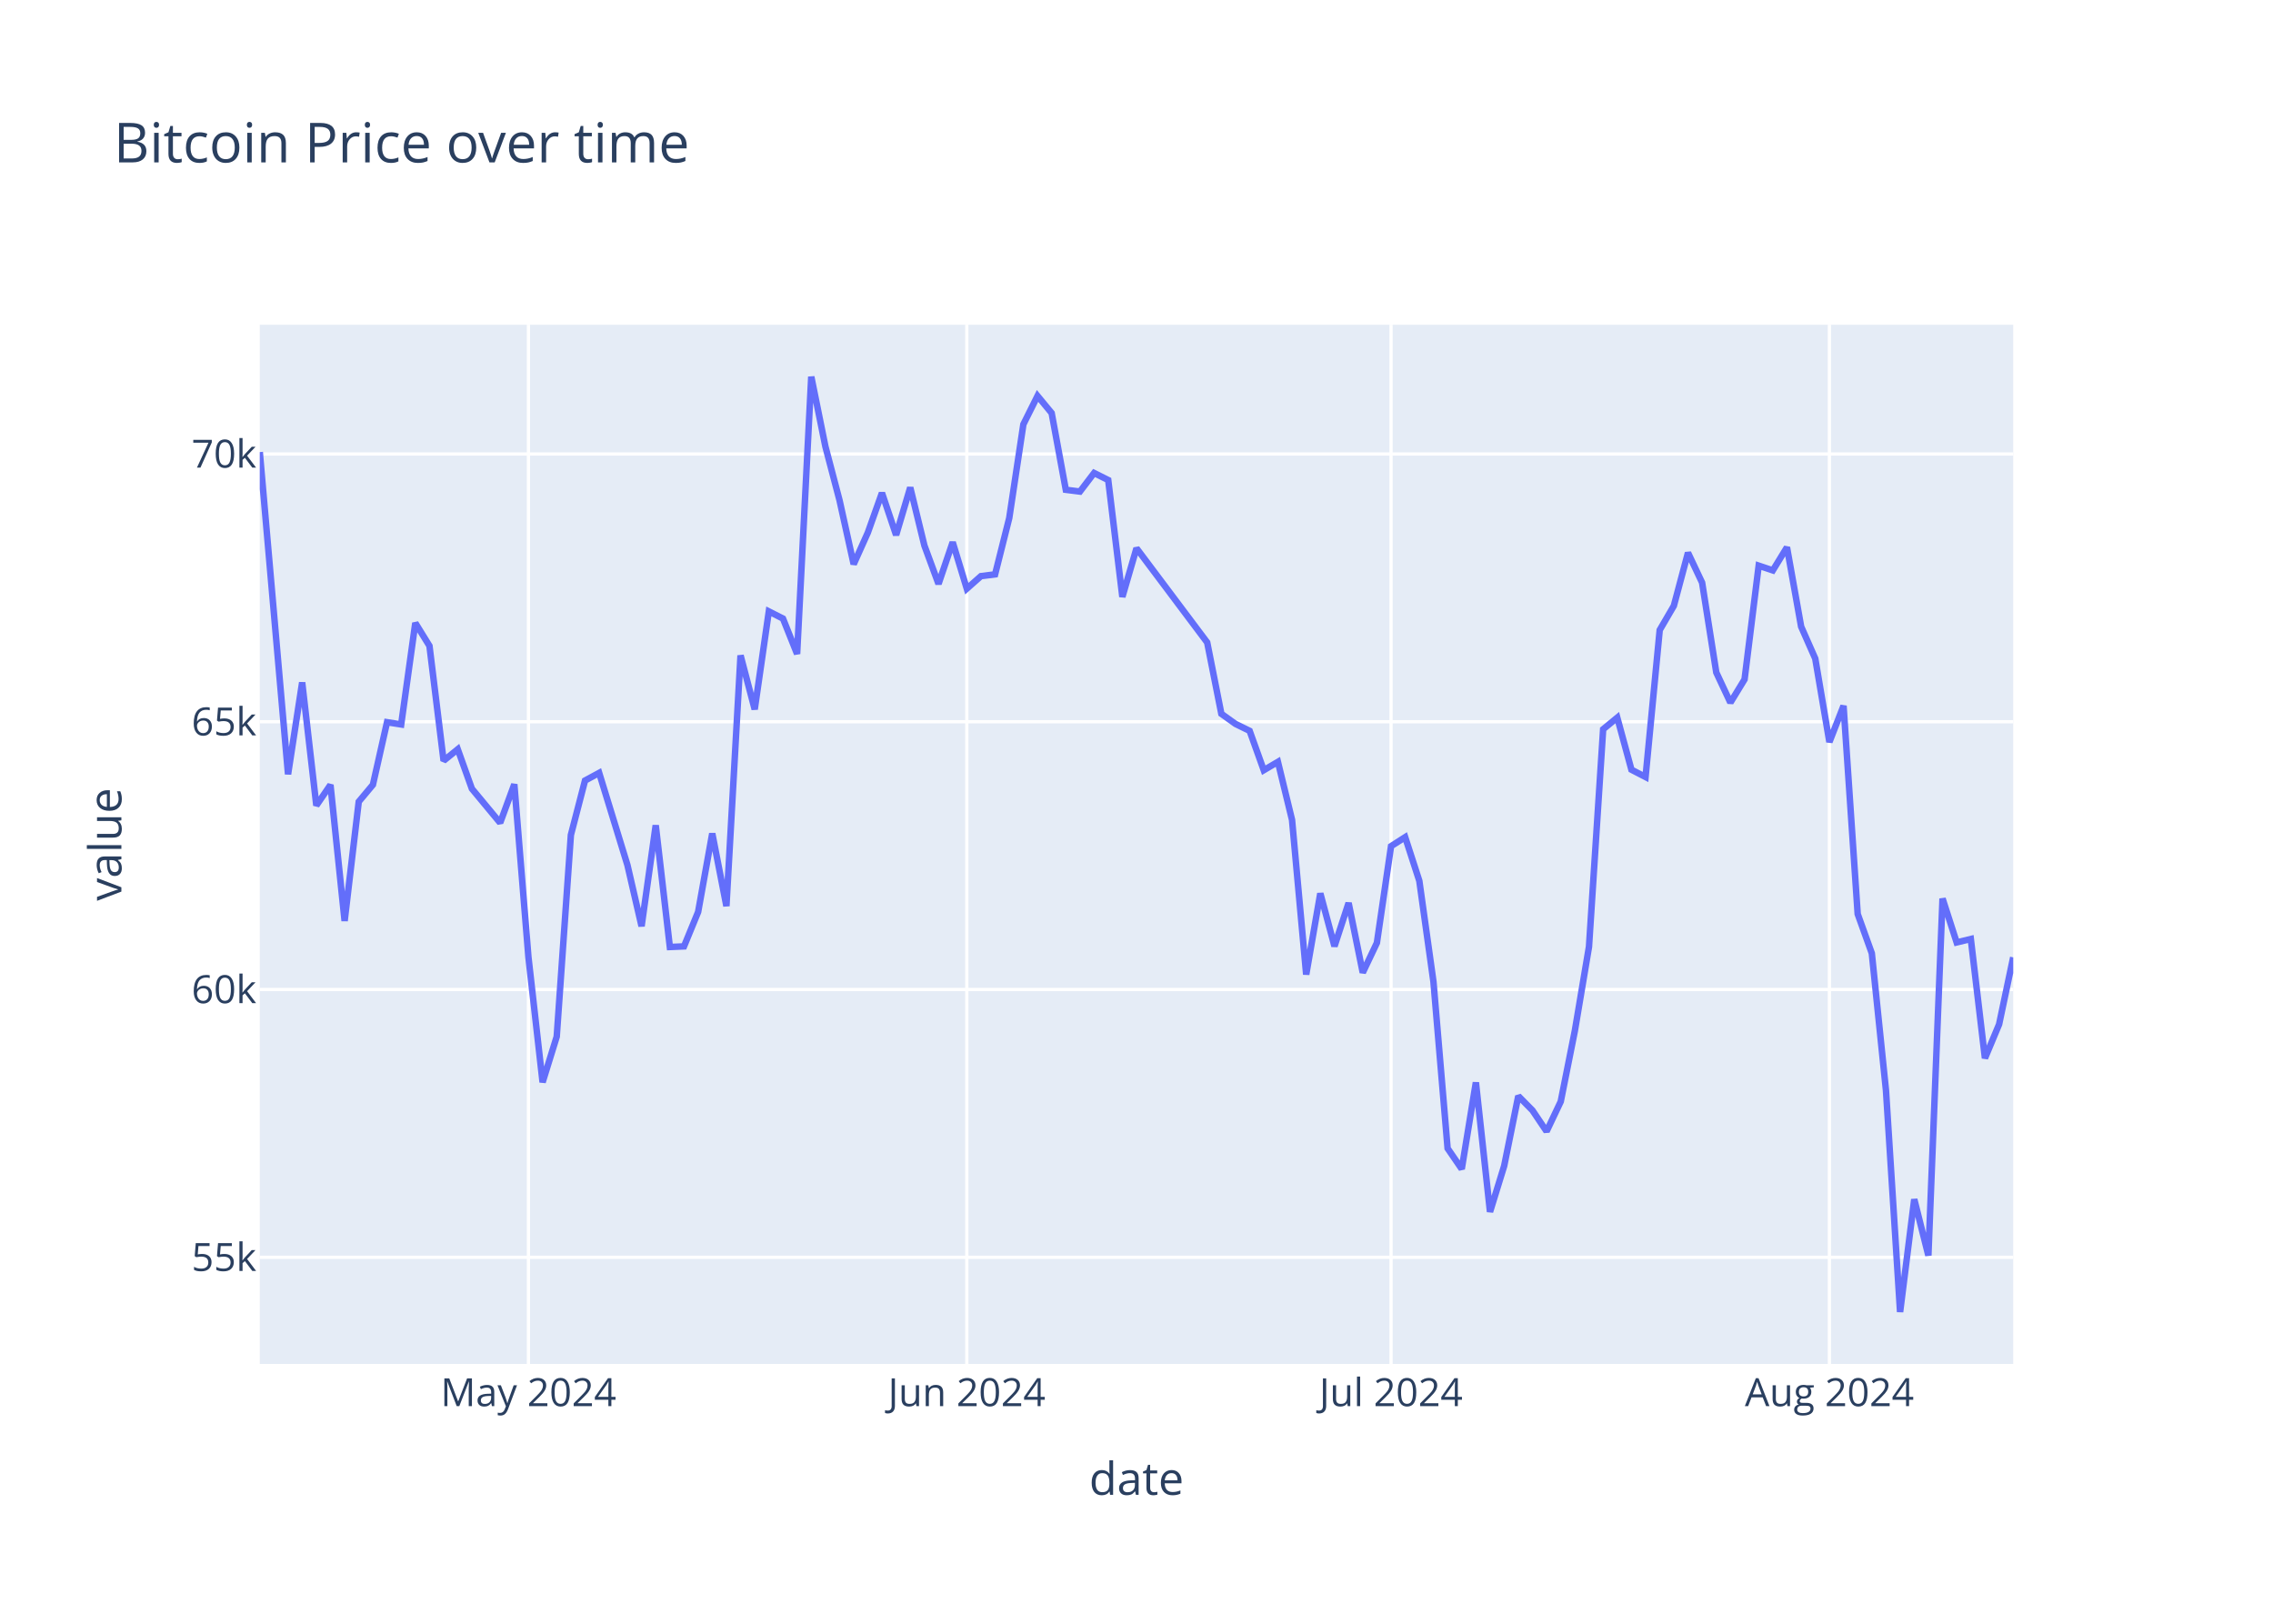
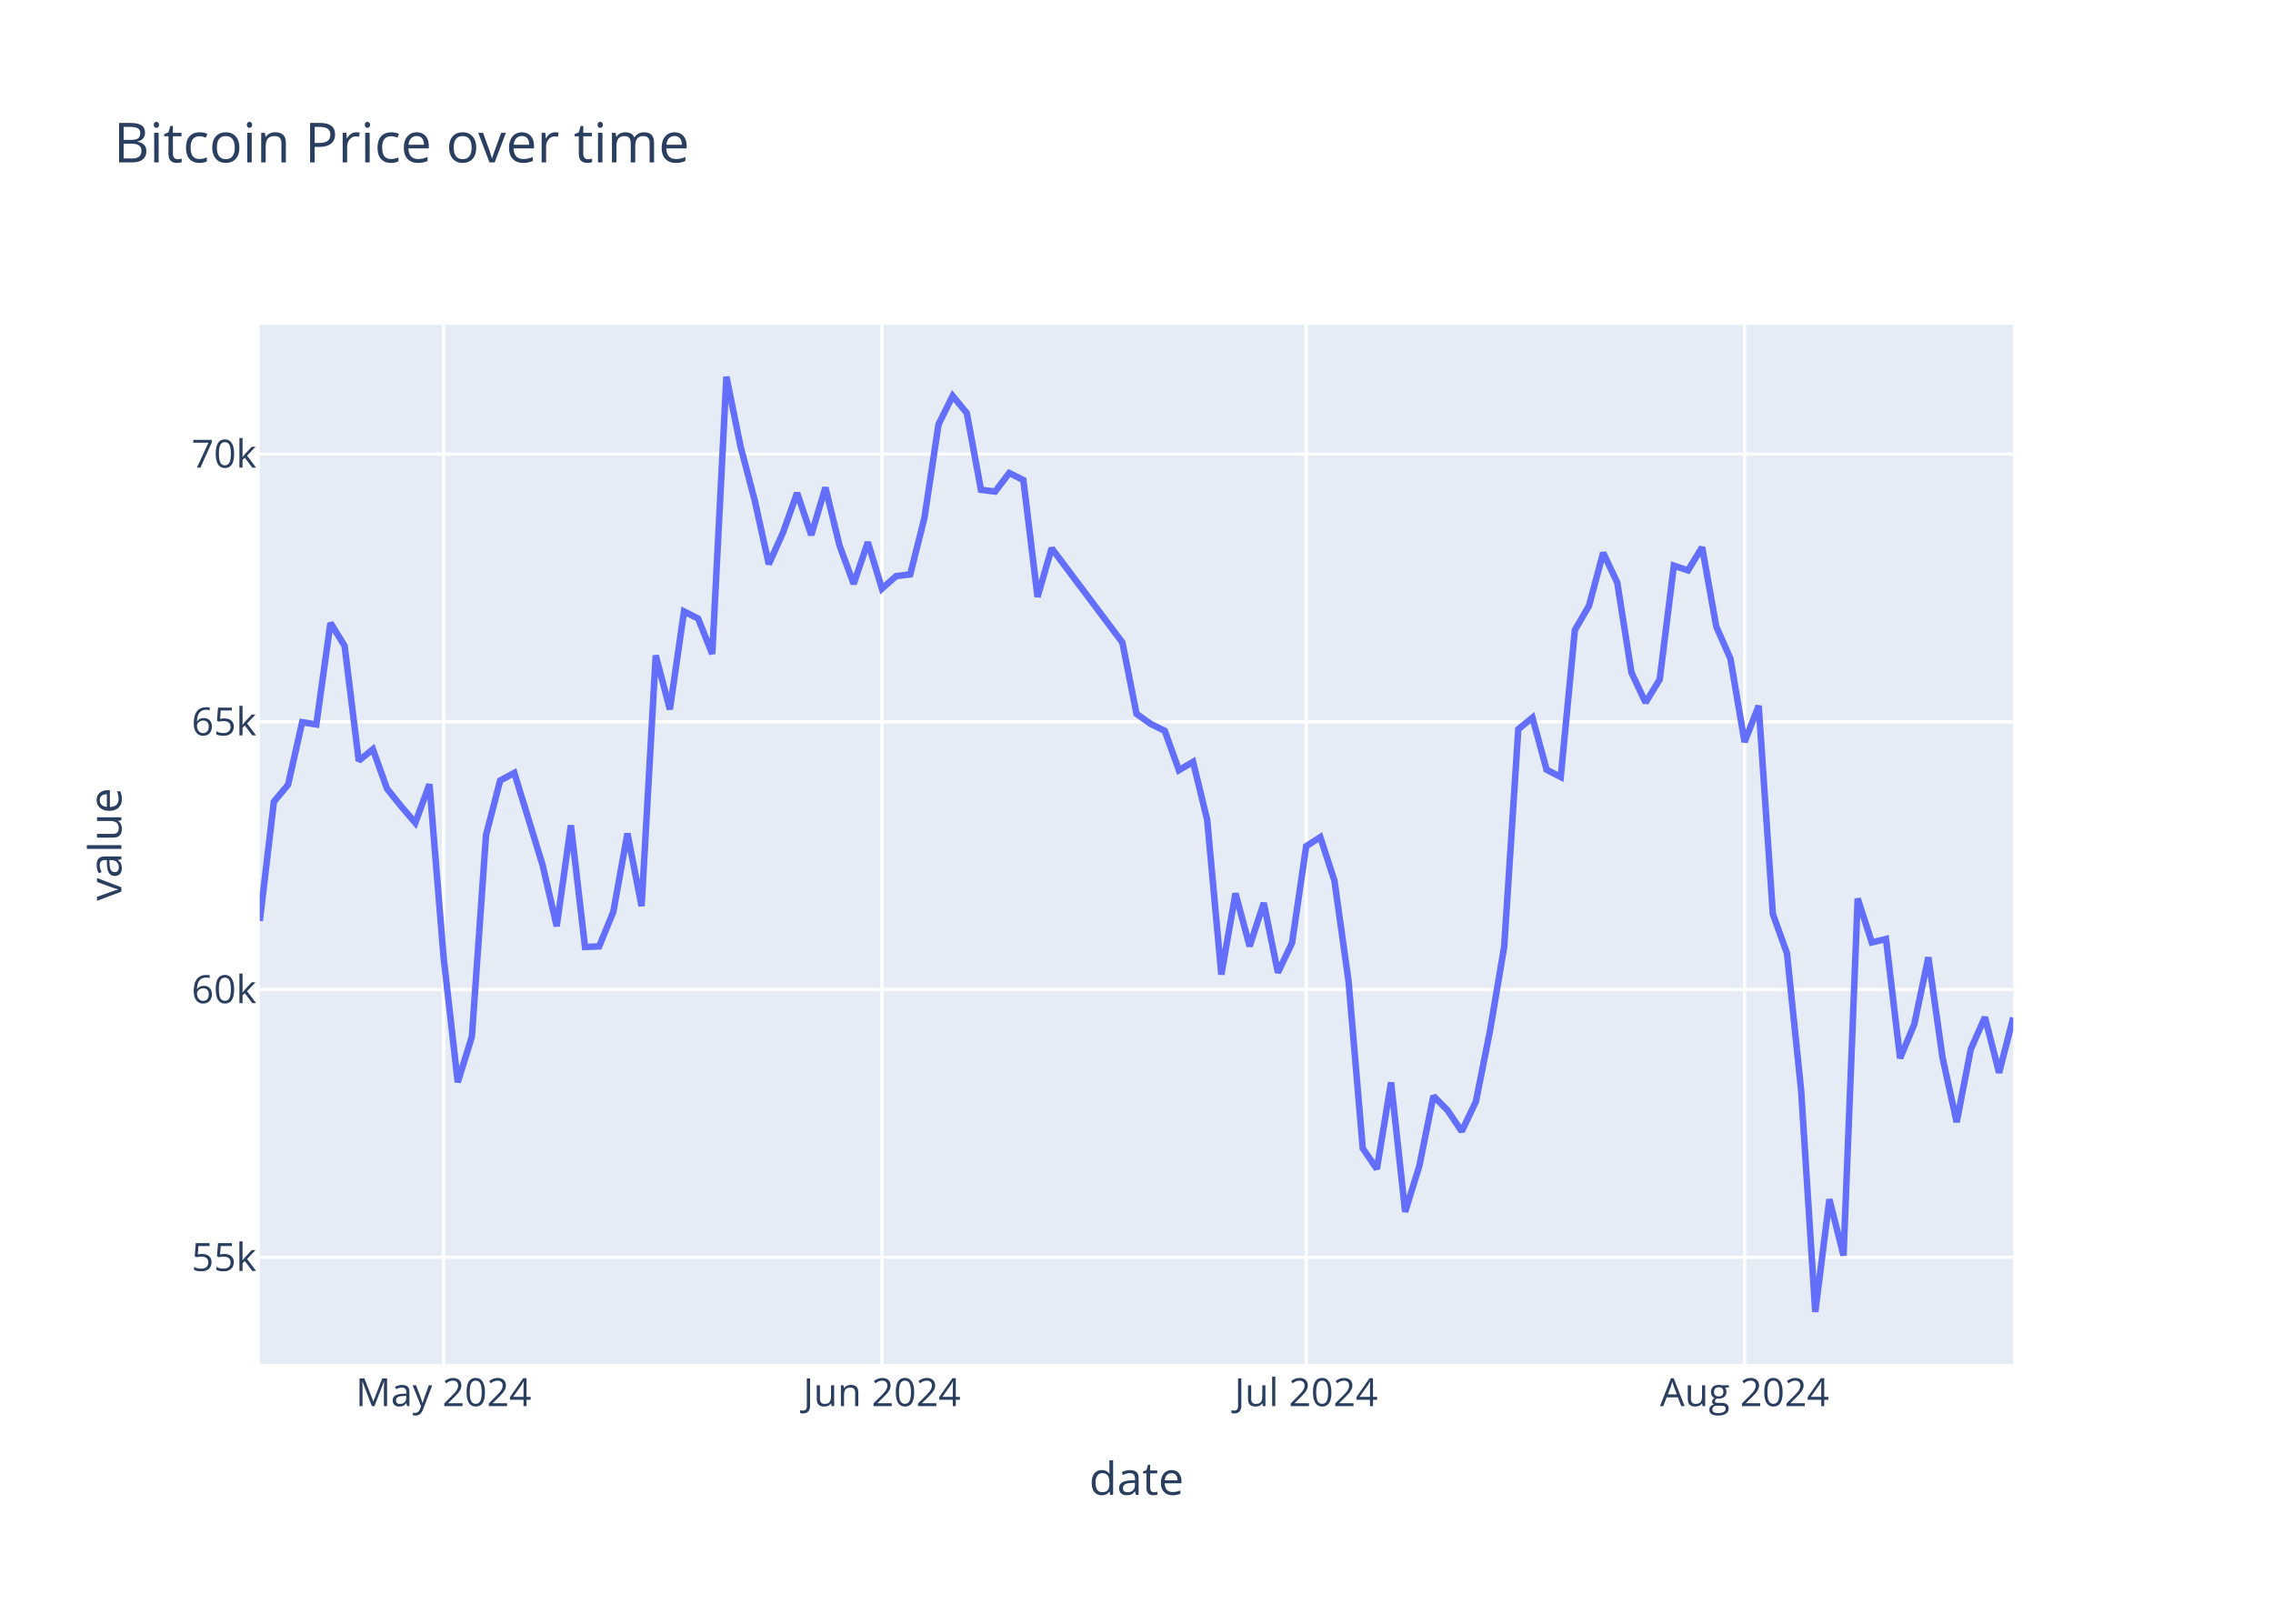
<svg xmlns="http://www.w3.org/2000/svg" class="main-svg" width="700" height="500" style="" viewBox="0 0 700 500">
  <rect x="0" y="0" width="700" height="500" style="fill: rgb(255, 255, 255); fill-opacity: 1;" />
-   <defs id="defs-1c3d88">
+   <defs id="defs-a73848">
    <g class="clips">
-       <clipPath id="clip1c3d88xyplot" class="plotclip">
+       <clipPath id="clipa73848xyplot" class="plotclip">
        <rect width="540" height="320" />
      </clipPath>
-       <clipPath class="axesclip" id="clip1c3d88x">
+       <clipPath class="axesclip" id="clipa73848x">
        <rect x="80" y="0" width="540" height="500" />
      </clipPath>
-       <clipPath class="axesclip" id="clip1c3d88y">
+       <clipPath class="axesclip" id="clipa73848y">
        <rect x="0" y="100" width="700" height="320" />
      </clipPath>
-       <clipPath class="axesclip" id="clip1c3d88xy">
+       <clipPath class="axesclip" id="clipa73848xy">
        <rect x="80" y="100" width="540" height="320" />
      </clipPath>
    </g>
    <g class="gradients" />
    <g class="patterns" />
  </defs>
  <g class="bglayer">
    <rect class="bg" x="80" y="100" width="540" height="320" style="fill: rgb(229, 236, 246); fill-opacity: 1; stroke-width: 0;" />
  </g>
  <g class="layer-below">
    <g class="imagelayer" />
    <g class="shapelayer" />
  </g>
  <g class="cartesianlayer">
    <g class="subplot xy">
      <g class="layer-subplot">
        <g class="shapelayer" />
        <g class="imagelayer" />
      </g>
      <g class="minor-gridlayer">
        <g class="x" />
        <g class="y" />
      </g>
      <g class="gridlayer">
        <g class="x">
-           <path class="xgrid crisp" transform="translate(162.74,0)" d="M0,100v320" style="stroke: rgb(255, 255, 255); stroke-opacity: 1; stroke-width: 1px;" />
-           <path class="xgrid crisp" transform="translate(297.74,0)" d="M0,100v320" style="stroke: rgb(255, 255, 255); stroke-opacity: 1; stroke-width: 1px;" />
-           <path class="xgrid crisp" transform="translate(428.39,0)" d="M0,100v320" style="stroke: rgb(255, 255, 255); stroke-opacity: 1; stroke-width: 1px;" />
-           <path class="xgrid crisp" transform="translate(563.39,0)" d="M0,100v320" style="stroke: rgb(255, 255, 255); stroke-opacity: 1; stroke-width: 1px;" />
+           <path class="xgrid crisp" transform="translate(136.61,0)" d="M0,100v320" style="stroke: rgb(255, 255, 255); stroke-opacity: 1; stroke-width: 1px;" />
+           <path class="xgrid crisp" transform="translate(271.61,0)" d="M0,100v320" style="stroke: rgb(255, 255, 255); stroke-opacity: 1; stroke-width: 1px;" />
+           <path class="xgrid crisp" transform="translate(402.26,0)" d="M0,100v320" style="stroke: rgb(255, 255, 255); stroke-opacity: 1; stroke-width: 1px;" />
+           <path class="xgrid crisp" transform="translate(537.26,0)" d="M0,100v320" style="stroke: rgb(255, 255, 255); stroke-opacity: 1; stroke-width: 1px;" />
        </g>
        <g class="y">
          <path class="ygrid crisp" transform="translate(0,387.16)" d="M80,0h540" style="stroke: rgb(255, 255, 255); stroke-opacity: 1; stroke-width: 1px;" />
          <path class="ygrid crisp" transform="translate(0,304.7)" d="M80,0h540" style="stroke: rgb(255, 255, 255); stroke-opacity: 1; stroke-width: 1px;" />
          <path class="ygrid crisp" transform="translate(0,222.25)" d="M80,0h540" style="stroke: rgb(255, 255, 255); stroke-opacity: 1; stroke-width: 1px;" />
          <path class="ygrid crisp" transform="translate(0,139.8)" d="M80,0h540" style="stroke: rgb(255, 255, 255); stroke-opacity: 1; stroke-width: 1px;" />
        </g>
      </g>
      <g class="zerolinelayer" />
      <g class="layer-between">
        <g class="shapelayer" />
        <g class="imagelayer" />
      </g>
      <path class="xlines-below" />
      <path class="ylines-below" />
      <g class="overlines-below" />
      <g class="xaxislayer-below" />
      <g class="yaxislayer-below" />
      <g class="overaxes-below" />
      <g class="overplot">
-         <g class="xy" transform="translate(80,100)" clip-path="url(#clip1c3d88xyplot)">
+         <g class="xy" transform="translate(80,100)" clip-path="url(#clipa73848xyplot)">
          <g class="scatterlayer mlayer">
-             <g class="trace scatter trace7f30c8" style="stroke-miterlimit: 2; opacity: 1;">
+             <g class="trace scatter tracef9a7f3" style="stroke-miterlimit: 2; opacity: 1;">
              <g class="fills" />
              <g class="errorbars" />
              <g class="lines">
-                 <path class="js-line" d="M0,39.21L8.71,138.42L13.06,110.14L17.42,148.04L21.77,141.69L26.13,183.59L30.48,146.86L34.84,141.65L39.19,122.39L43.55,123.08L47.9,91.83L52.26,98.89L56.61,134.26L60.97,130.72L65.32,142.87L74.03,153.37L78.39,141.5L82.74,194.76L87.1,233.26L91.45,219.21L95.81,157.12L100.16,140.36L104.52,138L113.23,166.39L117.58,185.21L121.94,154.13L126.29,191.61L130.65,191.42L135,180.81L139.35,156.65L143.71,179.02L148.06,101.82L152.42,118.43L156.77,88.27L161.13,90.48L165.48,101.37L169.84,16L174.19,37.49L178.55,54.08L182.9,73.73L187.26,64.01L191.61,51.79L195.97,64.75L200.32,50.12L204.68,68L209.03,79.8L213.39,66.97L217.74,81.27L222.1,77.41L226.45,76.86L230.81,59.53L235.16,30.67L239.52,21.92L243.87,27.19L248.23,50.82L252.58,51.37L256.94,45.65L261.29,47.82L265.65,83.79L270,68.82L291.77,97.83L296.13,119.8L300.48,122.91L304.84,125.05L309.19,137.17L313.55,134.6L317.9,152.47L322.26,200.09L326.61,175.1L330.97,191.38L335.32,178.05L339.68,199.5L344.03,190.34L348.39,160.57L352.74,157.79L357.1,171.25L361.45,202.3L365.81,253.62L370.16,259.97L374.52,233.31L378.87,273.16L383.23,259.02L387.58,237.5L391.94,241.92L396.29,248.38L400.65,239.2L405,217.38L409.35,191.54L413.71,124.56L418.06,120.98L422.42,137.01L426.77,139.26L431.13,94.01L435.48,86.55L439.84,70.21L444.19,79.42L448.55,107.07L452.9,116.35L457.26,109.21L461.61,74.18L465.97,75.64L470.32,68.53L474.68,92.94L479.03,102.79L483.39,128.49L487.74,117.34L492.1,181.45L496.45,193.55L500.81,235.77L505.16,304L509.52,269.3L513.87,286.61L518.23,176.69L522.58,190.2L526.94,189.15L531.29,225.86L535.65,215.42L540,194.8" style="vector-effect: none; fill: none; stroke: rgb(99, 110, 250); stroke-opacity: 1; stroke-width: 2px; opacity: 1;" />
+                 <path class="js-line" d="M0,183.59L4.35,146.86L8.71,141.65L13.06,122.39L17.42,123.08L21.77,91.83L26.13,98.89L30.48,134.26L34.84,130.72L39.19,142.87L43.55,148.3L47.9,153.37L52.26,141.5L56.61,194.76L60.97,233.26L65.32,219.21L69.68,157.12L74.03,140.36L78.39,138L87.1,166.39L91.45,185.21L95.81,154.13L100.16,191.61L104.52,191.42L108.87,180.81L113.23,156.65L117.58,179.02L121.94,101.82L126.29,118.43L130.65,88.27L135,90.48L139.35,101.37L143.71,16L148.06,37.49L152.42,54.08L156.77,73.73L161.13,64.01L165.48,51.79L169.84,64.75L174.19,50.12L178.55,68L182.9,79.8L187.26,66.97L191.61,81.27L195.97,77.41L200.32,76.86L204.68,59.53L209.03,30.67L213.39,21.92L217.74,27.19L222.1,50.82L226.45,51.37L230.81,45.65L235.16,47.82L239.52,83.79L243.87,68.82L265.65,97.83L270,119.8L274.35,122.91L278.71,125.05L283.06,137.17L287.42,134.6L291.77,152.47L296.13,200.09L300.48,175.1L304.84,191.38L309.19,178.05L313.55,199.5L317.9,190.34L322.26,160.57L326.61,157.79L330.97,171.25L335.32,202.3L339.68,253.62L344.03,259.97L348.39,233.31L352.74,273.16L357.1,259.02L361.45,237.5L365.81,241.92L370.16,248.38L374.52,239.2L378.87,217.38L383.23,191.54L387.58,124.56L391.94,120.98L396.29,137.01L400.65,139.26L405,94.01L409.35,86.55L413.71,70.21L418.06,79.42L422.42,107.07L426.77,116.35L431.13,109.21L435.48,74.18L439.84,75.64L444.19,68.53L448.55,92.94L452.9,102.79L457.26,128.49L461.61,117.34L465.97,181.45L470.32,193.55L474.68,235.77L479.03,304L483.39,269.3L487.74,286.61L492.1,176.69L496.45,190.2L500.81,189.15L505.16,225.86L509.52,215.42L513.87,194.8L518.23,225.69L522.58,245.54L526.94,223.06L531.29,213.23L535.65,230.33L540,213.35" style="vector-effect: none; fill: none; stroke: rgb(99, 110, 250); stroke-opacity: 1; stroke-width: 2px; opacity: 1;" />
              </g>
              <g class="points" />
              <g class="text" />
            </g>
          </g>
        </g>
      </g>
      <path class="xlines-above crisp" d="M0,0" style="fill: none;" />
      <path class="ylines-above crisp" d="M0,0" style="fill: none;" />
      <g class="overlines-above" />
      <g class="xaxislayer-above">
        <g class="xtick">
-           <text text-anchor="middle" x="0" y="433" transform="translate(162.74,0)" style="font-family: 'Open Sans', verdana, arial, sans-serif; font-size: 12px; fill: rgb(42, 63, 95); fill-opacity: 1; white-space: pre; opacity: 1;">May 2024</text>
+           <text text-anchor="middle" x="0" y="433" transform="translate(136.61,0)" style="font-family: 'Open Sans', verdana, arial, sans-serif; font-size: 12px; fill: rgb(42, 63, 95); fill-opacity: 1; white-space: pre; opacity: 1;">May 2024</text>
        </g>
        <g class="xtick">
-           <text text-anchor="middle" x="0" y="433" style="font-family: 'Open Sans', verdana, arial, sans-serif; font-size: 12px; fill: rgb(42, 63, 95); fill-opacity: 1; white-space: pre; opacity: 1;" transform="translate(297.74,0)">Jun 2024</text>
+           <text text-anchor="middle" x="0" y="433" style="font-family: 'Open Sans', verdana, arial, sans-serif; font-size: 12px; fill: rgb(42, 63, 95); fill-opacity: 1; white-space: pre; opacity: 1;" transform="translate(271.61,0)">Jun 2024</text>
        </g>
        <g class="xtick">
-           <text text-anchor="middle" x="0" y="433" style="font-family: 'Open Sans', verdana, arial, sans-serif; font-size: 12px; fill: rgb(42, 63, 95); fill-opacity: 1; white-space: pre; opacity: 1;" transform="translate(428.39,0)">Jul 2024</text>
+           <text text-anchor="middle" x="0" y="433" style="font-family: 'Open Sans', verdana, arial, sans-serif; font-size: 12px; fill: rgb(42, 63, 95); fill-opacity: 1; white-space: pre; opacity: 1;" transform="translate(402.26,0)">Jul 2024</text>
        </g>
        <g class="xtick">
-           <text text-anchor="middle" x="0" y="433" style="font-family: 'Open Sans', verdana, arial, sans-serif; font-size: 12px; fill: rgb(42, 63, 95); fill-opacity: 1; white-space: pre; opacity: 1;" transform="translate(563.39,0)">Aug 2024</text>
+           <text text-anchor="middle" x="0" y="433" style="font-family: 'Open Sans', verdana, arial, sans-serif; font-size: 12px; fill: rgb(42, 63, 95); fill-opacity: 1; white-space: pre; opacity: 1;" transform="translate(537.26,0)">Aug 2024</text>
        </g>
      </g>
      <g class="yaxislayer-above">
        <g class="ytick">
          <text text-anchor="end" x="79" y="4.2" transform="translate(0,387.16)" style="font-family: 'Open Sans', verdana, arial, sans-serif; font-size: 12px; fill: rgb(42, 63, 95); fill-opacity: 1; white-space: pre; opacity: 1;">55k</text>
        </g>
        <g class="ytick">
          <text text-anchor="end" x="79" y="4.2" style="font-family: 'Open Sans', verdana, arial, sans-serif; font-size: 12px; fill: rgb(42, 63, 95); fill-opacity: 1; white-space: pre; opacity: 1;" transform="translate(0,304.7)">60k</text>
        </g>
        <g class="ytick">
          <text text-anchor="end" x="79" y="4.2" style="font-family: 'Open Sans', verdana, arial, sans-serif; font-size: 12px; fill: rgb(42, 63, 95); fill-opacity: 1; white-space: pre; opacity: 1;" transform="translate(0,222.25)">65k</text>
        </g>
        <g class="ytick">
          <text text-anchor="end" x="79" y="4.2" style="font-family: 'Open Sans', verdana, arial, sans-serif; font-size: 12px; fill: rgb(42, 63, 95); fill-opacity: 1; white-space: pre; opacity: 1;" transform="translate(0,139.8)">70k</text>
        </g>
      </g>
      <g class="overaxes-above" />
    </g>
  </g>
  <g class="polarlayer" />
  <g class="smithlayer" />
  <g class="ternarylayer" />
  <g class="geolayer" />
  <g class="funnelarealayer" />
  <g class="pielayer" />
  <g class="iciclelayer" />
  <g class="treemaplayer" />
  <g class="sunburstlayer" />
  <g class="glimages" />
-   <defs id="topdefs-1c3d88">
+   <defs id="topdefs-a73848">
    <g class="clips" />
  </defs>
  <g class="layer-above">
    <g class="imagelayer" />
    <g class="shapelayer" />
  </g>
  <g class="infolayer">
    <g class="g-gtitle">
      <text class="gtitle" x="35" y="50" text-anchor="start" dy="0em" style="opacity: 1; font-family: 'Open Sans', verdana, arial, sans-serif; font-size: 17px; fill: rgb(42, 63, 95); fill-opacity: 1; white-space: pre;">Bitcoin Price over time</text>
    </g>
    <g class="g-xtitle">
      <text class="xtitle" x="350" y="460.3" text-anchor="middle" style="opacity: 1; font-family: 'Open Sans', verdana, arial, sans-serif; font-size: 14px; fill: rgb(42, 63, 95); fill-opacity: 1; white-space: pre;">date</text>
    </g>
    <g class="g-ytitle">
      <text class="ytitle" transform="rotate(-90,37.38125,260)" x="37.381" y="260" text-anchor="middle" style="opacity: 1; font-family: 'Open Sans', verdana, arial, sans-serif; font-size: 14px; fill: rgb(42, 63, 95); fill-opacity: 1; white-space: pre;">value</text>
    </g>
  </g>
</svg>
